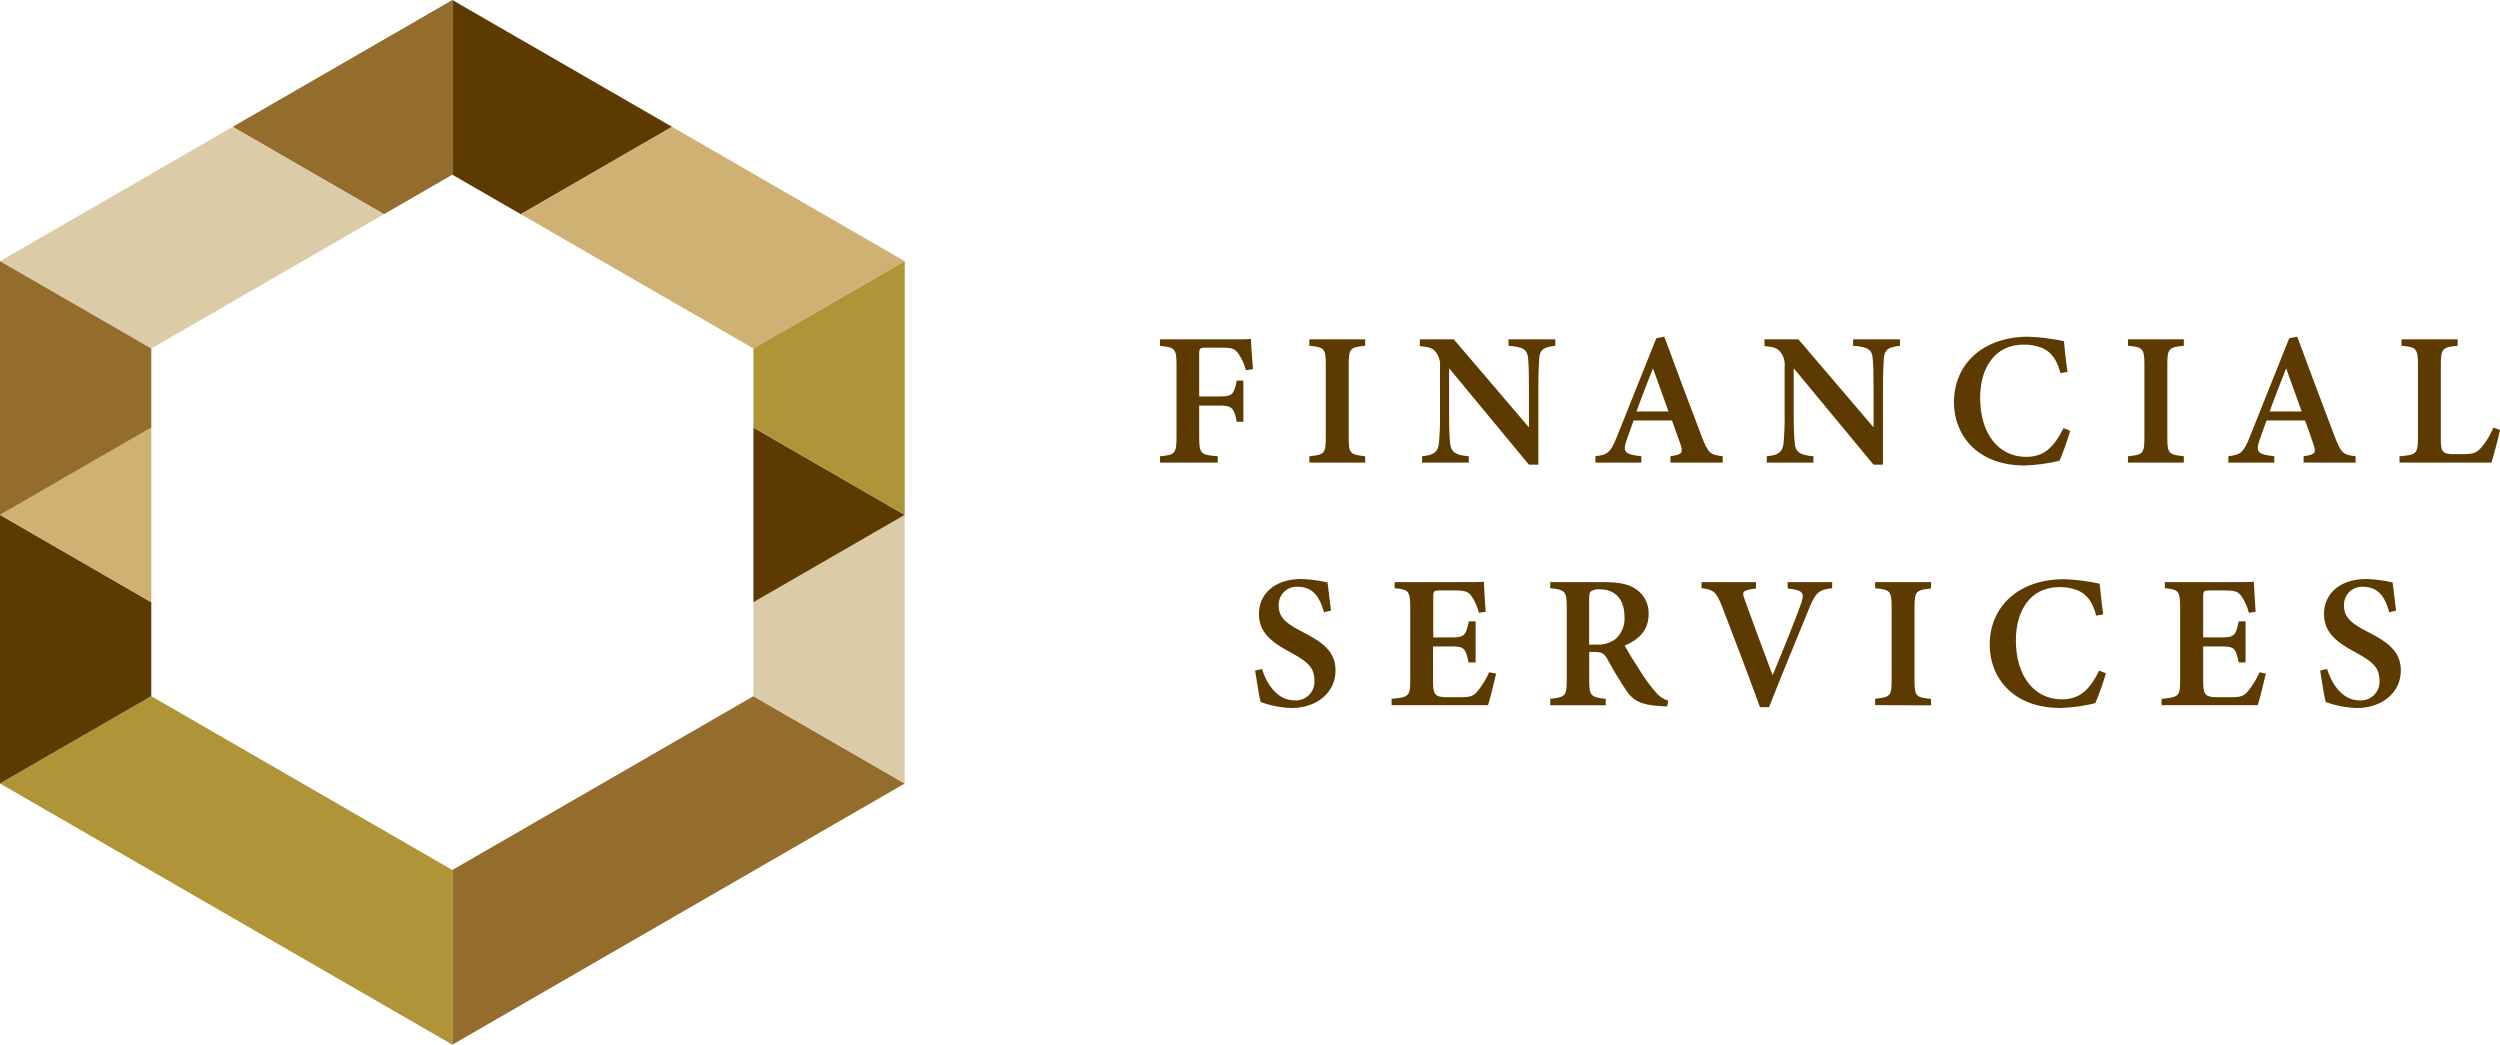
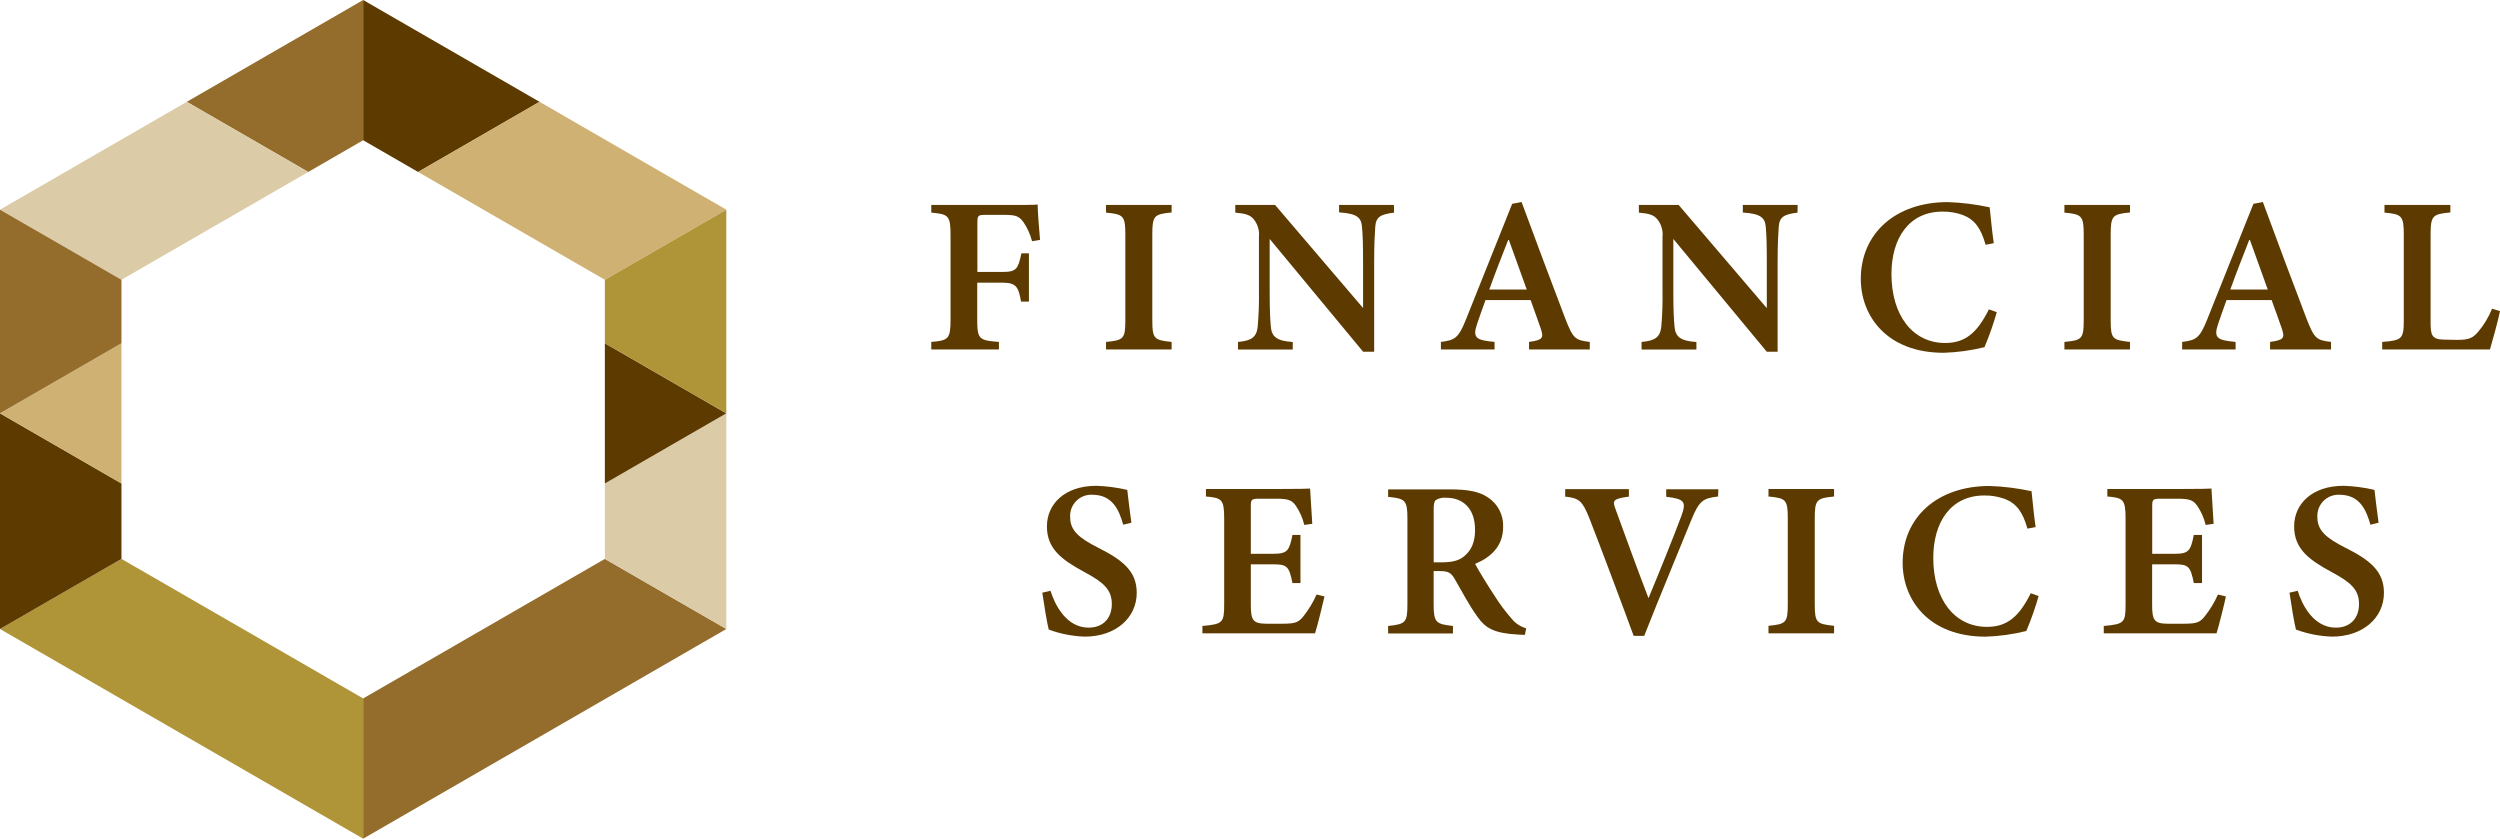
- <svg xmlns="http://www.w3.org/2000/svg" viewBox="0 0 489.6 204.59">
+ <svg xmlns="http://www.w3.org/2000/svg" viewBox="0 0 609.86 204.59">
  <defs>
    <style>.cls-1{fill:#5d3b00;}.cls-2{fill:#946c2b;}.cls-3{fill:#dbcba6;}.cls-4{fill:#d0b174;}.cls-5{fill:#b09538;}.cls-6{fill:none;}</style>
  </defs>
  <g id="レイヤー_2" data-name="レイヤー 2">
    <g id="レイヤー_1-2" data-name="レイヤー 1">
-       <path class="cls-1" d="M244,72.5a10.29,10.29,0,0,0-1.47-3.24c-.75-1-1.26-1.17-3.15-1.17h-3.2c-1.2,0-1.33.09-1.33,1.29v8.26h4.2c2.35,0,2.61-.52,3.17-3.11h1.28V82.6h-1.31c-.44-2.55-.9-3.17-3.14-3.17h-4.2v6.09c0,3.36.28,3.58,3.63,3.83V90.6H227.18V89.35c2.88-.25,3.23-.49,3.23-3.83v-14c0-3.28-.35-3.52-3.23-3.77V66.46h12.31c3.24,0,4.89,0,5.5-.07,0,.87.21,3.86.4,5.91Z" />
-       <path class="cls-1" d="M256.42,90.6V89.35c2.89-.29,3.22-.49,3.22-3.62V71.37c0-3.15-.35-3.39-3.22-3.65V66.46h10.94v1.26c-2.89.28-3.23.5-3.23,3.65V85.73c0,3.12.32,3.3,3.23,3.62V90.6Z" />
-       <path class="cls-1" d="M304.59,67.72c-2.3.28-3,.73-3.14,2.41-.09,1.36-.18,2.73-.18,6V91h-1.85L283.79,72.12v8.7c0,3.27.08,4.8.19,5.88.12,1.72.95,2.47,3.67,2.65V90.6H278.5V89.35c2.19-.19,3.1-.75,3.3-2.52a56.89,56.89,0,0,0,.21-6v-9a4,4,0,0,0-.77-2.81c-.68-.93-1.53-1.08-3.18-1.24V66.46h6.66L299.43,83.7V76.16c0-3.3-.05-4.66-.17-5.94-.11-1.63-.8-2.31-3.84-2.5V66.46h9.17Z" />
-       <path class="cls-1" d="M327.14,90.6V89.35c2.37-.33,2.47-.72,2-2.25-.42-1.23-1.06-3-1.7-4.75h-7.51c-.48,1.33-1,2.75-1.43,4-.8,2.36,0,2.66,2.94,3V90.6h-9V89.35c2.34-.3,2.93-.61,4.21-3.81l7.72-19.3,1.57-.3c2.36,6.43,4.9,13.18,7.29,19.46,1.31,3.38,1.65,3.65,4.14,3.95V90.6Zm-3.42-18.47c-1.12,2.86-2.23,5.66-3.23,8.45h6.27Z" />
-       <path class="cls-1" d="M372.09,67.72c-2.31.28-3,.73-3.15,2.41-.09,1.36-.18,2.73-.18,6V91h-1.85L351.28,72.12v8.7c0,3.27.09,4.8.19,5.88.12,1.72.95,2.47,3.67,2.65V90.6H346V89.35c2.18-.19,3.09-.75,3.29-2.52a56.89,56.89,0,0,0,.21-6v-9a4,4,0,0,0-.76-2.81c-.69-.93-1.54-1.08-3.19-1.24V66.46h6.66L366.92,83.7V76.16c0-3.3-.05-4.66-.17-5.94-.11-1.63-.79-2.31-3.84-2.5V66.46h9.18Z" />
-       <path class="cls-1" d="M405.42,84.37a53.17,53.17,0,0,1-2.07,5.85,32.81,32.81,0,0,1-6.82.94c-9.6,0-13.87-6.24-13.87-12.35,0-7.65,5.83-12.87,14.54-12.87a38.67,38.67,0,0,1,7,.88c.17,1.72.43,4.29.7,6l-1.37.26c-.76-2.75-1.8-4.18-3.74-5a9.61,9.61,0,0,0-3.47-.59c-5.64,0-8.53,4.51-8.53,10.45,0,6.92,3.56,11.53,9,11.53,3.36,0,5.36-1.67,7.33-5.63Z" />
-       <path class="cls-1" d="M416.74,90.6V89.35c2.89-.29,3.22-.49,3.22-3.62V71.37c0-3.15-.35-3.39-3.22-3.65V66.46h10.94v1.26c-2.89.28-3.23.5-3.23,3.65V85.73c0,3.12.32,3.3,3.23,3.62V90.6Z" />
-       <path class="cls-1" d="M451.14,90.6V89.35c2.37-.33,2.47-.72,1.95-2.25-.41-1.23-1-3-1.69-4.75h-7.52c-.47,1.33-1,2.75-1.42,4-.8,2.36,0,2.66,2.94,3V90.6h-9V89.35c2.34-.3,2.93-.61,4.21-3.81l7.71-19.3,1.58-.3c2.36,6.43,4.9,13.18,7.29,19.46,1.31,3.38,1.64,3.65,4.14,3.95V90.6Zm-3.42-18.47c-1.12,2.86-2.23,5.66-3.23,8.45h6.27Z" />
-       <path class="cls-1" d="M489.6,84.2c-.27,1.44-1.34,5.35-1.68,6.4h-18V89.35c3.32-.26,3.61-.5,3.61-3.63V71.36c0-3.14-.37-3.39-3.22-3.64V66.46h11v1.26c-2.92.27-3.3.49-3.3,3.64V86c0,2.12.15,2.9,2.22,2.94.06,0,2.1,0,2.28,0,2,0,2.59-.37,3.48-1.35a14.51,14.51,0,0,0,2.31-3.85Z" />
-       <path class="cls-1" d="M259.29,119.91c-.7-2.4-1.74-5-5.18-5a3.53,3.53,0,0,0-3.69,3.76c0,2.22,1.47,3.47,4.68,5.09,4.13,2.09,6.45,3.94,6.45,7.57,0,4.21-3.55,7.33-8.67,7.33a19.34,19.34,0,0,1-6-1.18c-.25-.92-.81-4.31-1.08-6.15l1.35-.32c.74,2.39,2.67,6.15,6.39,6.15a3.64,3.64,0,0,0,3.87-4c0-2.41-1.4-3.63-4.58-5.34-3.87-2.09-6.28-3.92-6.28-7.64s2.94-6.79,8.28-6.79a26.06,26.06,0,0,1,5.16.68c.16,1.36.37,3.14.67,5.5Z" />
-       <path class="cls-1" d="M293,131.92c-.21,1-1.23,5.11-1.58,6.17H272.53v-1.23c3.41-.31,3.65-.55,3.65-3.64V118.86c0-3.21-.44-3.42-3.05-3.66V114H285c3.76,0,5.11,0,5.6-.08,0,.77.21,3.72.36,5.9l-1.33.19a9.93,9.93,0,0,0-1.43-3.23c-.64-.91-1.25-1.15-3.27-1.15h-2.8c-1.32,0-1.44.09-1.44,1.28v7.92h3.81c2.32,0,2.63-.55,3.15-3.15h1.34v8.06H287.6c-.56-2.72-.86-3.14-3.19-3.14h-3.77v6.74c0,2.57.33,3.16,2.48,3.2H286c2.15,0,2.64-.29,3.46-1.28a16.33,16.33,0,0,0,2.17-3.61Z" />
-       <path class="cls-1" d="M326.49,138.34c-.31,0-.74,0-1.2-.05-4-.21-5.42-1.11-6.71-2.93a74.14,74.14,0,0,1-3.85-6.39c-.63-1.07-1.13-1.29-2.57-1.29l-.93,0v5.57c0,3.06.38,3.29,3.23,3.61v1.26H303.6v-1.26c2.91-.31,3.23-.55,3.23-3.61V118.78c0-3-.39-3.31-3.23-3.58V114h10.31c3.11,0,5,.36,6.45,1.36a5.62,5.62,0,0,1,2.51,4.92c0,3.27-2.14,5.11-4.69,6.15.59,1.13,2.09,3.57,3.21,5.26a30.77,30.77,0,0,0,2.86,3.86,4.85,4.85,0,0,0,2.47,1.66Zm-14-12.12a5.68,5.68,0,0,0,3.8-1,5.27,5.27,0,0,0,1.85-4.43c0-4-2.4-5.37-4.75-5.37a2.86,2.86,0,0,0-1.81.37c-.28.23-.36.65-.36,1.48v9Z" />
-       <path class="cls-1" d="M358.8,115.2c-2.47.29-3.17.63-4.56,4.09-1.1,2.72-5.38,13.06-7.8,19.21h-1.76c-1.44-4-5.7-15.3-7.45-19.78-1.12-2.78-1.65-3.29-4-3.52V114h10.66l0,1.25c-2.73.35-2.78.67-2.21,2.17,1.07,3,3.83,10.54,5.47,14.82,2.14-5.13,4.3-10.53,5.47-13.74.89-2.42.56-2.9-2.53-3.25V114h8.74Z" />
-       <path class="cls-1" d="M367.23,138.09v-1.26c2.9-.28,3.23-.48,3.23-3.61V118.86c0-3.15-.35-3.39-3.23-3.66V114h10.94v1.25c-2.89.29-3.23.51-3.23,3.66v14.36c0,3.12.32,3.3,3.23,3.61v1.26Z" />
-       <path class="cls-1" d="M412.42,131.86a53.17,53.17,0,0,1-2.07,5.85,32.81,32.81,0,0,1-6.82.94c-9.6,0-13.87-6.24-13.87-12.36,0-7.65,5.83-12.86,14.54-12.86a38.67,38.67,0,0,1,7,.88c.17,1.72.43,4.28.7,6l-1.37.26c-.76-2.76-1.8-4.18-3.74-5a9.61,9.61,0,0,0-3.47-.59c-5.64,0-8.53,4.51-8.53,10.44,0,6.93,3.56,11.54,9,11.54,3.35,0,5.35-1.68,7.32-5.63Z" />
-       <path class="cls-1" d="M443.74,131.92c-.2,1-1.23,5.11-1.57,6.17H423.32v-1.23c3.4-.31,3.64-.55,3.64-3.64V118.86c0-3.21-.43-3.42-3-3.66V114h11.82c3.76,0,5.11,0,5.6-.08.05.77.21,3.72.36,5.9l-1.33.19a9.72,9.72,0,0,0-1.43-3.23c-.64-.91-1.25-1.15-3.26-1.15h-2.81c-1.32,0-1.44.09-1.44,1.28v7.92h3.81c2.33,0,2.63-.55,3.15-3.15h1.34v8.06h-1.34c-.56-2.72-.85-3.14-3.19-3.14h-3.77v6.74c0,2.57.33,3.16,2.48,3.2h2.92c2.15,0,2.64-.29,3.46-1.28a16.75,16.75,0,0,0,2.18-3.61Z" />
-       <path class="cls-1" d="M467.92,119.91c-.7-2.4-1.74-5-5.18-5a3.53,3.53,0,0,0-3.69,3.76c0,2.22,1.47,3.47,4.68,5.09,4.13,2.09,6.45,3.94,6.45,7.57,0,4.21-3.55,7.33-8.67,7.33a19.34,19.34,0,0,1-6.05-1.18c-.25-.92-.81-4.31-1.08-6.15l1.35-.32c.74,2.39,2.67,6.15,6.39,6.15a3.64,3.64,0,0,0,3.87-4c0-2.41-1.4-3.63-4.58-5.34-3.87-2.09-6.28-3.92-6.28-7.64s2.94-6.79,8.28-6.79a26.06,26.06,0,0,1,5.16.68c.16,1.36.37,3.14.67,5.5Z" />
+       <path class="cls-1" d="M251.76,58.84a15.09,15.09,0,0,0-2.13-4.71c-1.1-1.42-1.84-1.71-4.6-1.71h-4.66c-1.75,0-1.94.13-1.94,1.87V66.34h6.11c3.44,0,3.82-.75,4.63-4.54H251V73.58h-1.92c-.63-3.73-1.3-4.62-4.58-4.62h-6.11v8.88c0,4.89.4,5.21,5.29,5.57v1.84H227.18V83.41c4.21-.36,4.7-.7,4.7-5.57V57.38c0-4.78-.5-5.14-4.7-5.51V50h17.95c4.73,0,7.13,0,8-.11,0,1.28.3,5.64.58,8.63Z" />
+       <path class="cls-1" d="M269.81,85.25V83.41c4.23-.41,4.71-.7,4.71-5.27V57.2c0-4.59-.51-4.94-4.71-5.33V50h16v1.83c-4.22.42-4.71.74-4.71,5.33V78.14c0,4.55.46,4.82,4.71,5.27v1.84Z" />
+       <path class="cls-1" d="M340.07,51.87c-3.36.42-4.43,1.06-4.59,3.52-.12,2-.26,4-.26,8.8V85.81h-2.69l-22.8-27.52V71c0,4.77.13,7,.27,8.57.18,2.52,1.39,3.61,5.36,3.86v1.84H302V83.41c3.18-.27,4.51-1.08,4.8-3.66a82.84,82.84,0,0,0,.31-8.79V57.78a5.89,5.89,0,0,0-1.12-4.1c-1-1.35-2.24-1.57-4.65-1.81V50h9.71l21.46,25.13v-11c0-4.83-.08-6.8-.25-8.67-.16-2.37-1.16-3.37-5.6-3.65V50h13.38Z" />
+       <path class="cls-1" d="M373,85.25V83.41c3.45-.47,3.6-1,2.85-3.28-.6-1.79-1.54-4.33-2.47-6.93h-11c-.69,2-1.47,4-2.08,5.9-1.16,3.45-.05,3.88,4.29,4.31v1.84H351.5V83.41c3.41-.43,4.28-.88,6.14-5.55l11.25-28.14,2.29-.44c3.45,9.37,7.15,19.22,10.64,28.38,1.91,4.92,2.39,5.32,6,5.75v1.84Zm-5-26.94c-1.63,4.17-3.25,8.25-4.7,12.32h9.14Z" />
+       <path class="cls-1" d="M438.49,51.87c-3.36.42-4.42,1.06-4.58,3.52-.13,2-.27,4-.27,8.8V85.81H431l-22.8-27.52V71c0,4.77.13,7,.28,8.57.18,2.52,1.38,3.61,5.35,3.86v1.84H400.45V83.41c3.18-.27,4.51-1.08,4.81-3.66a83.78,83.78,0,0,0,.3-8.79V57.78a5.84,5.84,0,0,0-1.12-4.1c-1-1.35-2.24-1.57-4.65-1.81V50h9.71L431,75.17v-11c0-4.83-.08-6.8-.24-8.67-.16-2.37-1.17-3.37-5.61-3.65V50h13.38Z" />
+       <path class="cls-1" d="M487.1,76.16a73.83,73.83,0,0,1-3,8.53,47.74,47.74,0,0,1-9.94,1.37c-14,0-20.23-9.1-20.23-18,0-11.15,8.51-18.76,21.2-18.76a56.9,56.9,0,0,1,10.24,1.28c.26,2.51.63,6.25,1,8.75l-2,.38c-1.12-4-2.63-6.1-5.46-7.23a14,14,0,0,0-5.05-.86c-8.24,0-12.45,6.58-12.45,15.23,0,10.1,5.2,16.82,13.09,16.82,4.89,0,7.81-2.44,10.68-8.21Z" />
+       <path class="cls-1" d="M503.6,85.25V83.41c4.23-.41,4.71-.7,4.71-5.27V57.2c0-4.59-.51-4.94-4.71-5.33V50h16v1.83c-4.21.42-4.71.74-4.71,5.33V78.14c0,4.55.46,4.82,4.71,5.27v1.84Z" />
+       <path class="cls-1" d="M553.77,85.25V83.41c3.46-.47,3.61-1,2.86-3.28-.61-1.79-1.55-4.33-2.48-6.93h-11c-.68,2-1.47,4-2.08,5.9-1.16,3.45-.05,3.88,4.29,4.31v1.84H532.32V83.41c3.41-.43,4.28-.88,6.14-5.55l11.25-28.14,2.3-.44c3.44,9.37,7.14,19.22,10.63,28.38,1.91,4.92,2.4,5.32,6,5.75v1.84Zm-5-26.94c-1.62,4.17-3.25,8.25-4.7,12.32h9.14Z" />
+       <path class="cls-1" d="M609.86,75.9c-.39,2.11-2,7.81-2.45,9.35H581.12V83.41c4.83-.38,5.27-.72,5.27-5.29V57.18c0-4.57-.55-4.94-4.71-5.31V50h16.07v1.83c-4.26.4-4.82.73-4.82,5.31V78.56c0,3.09.22,4.23,3.23,4.29.1,0,3.08.06,3.33.06,3,0,3.78-.54,5.07-2a21.06,21.06,0,0,0,3.37-5.61Z" />
+       <path class="cls-1" d="M274,128c-1-3.5-2.54-7.31-7.56-7.31a5.15,5.15,0,0,0-5.38,5.49c0,3.24,2.15,5.06,6.82,7.43,6,3,9.42,5.74,9.42,11,0,6.14-5.18,10.69-12.65,10.69a28.06,28.06,0,0,1-8.82-1.72c-.37-1.34-1.19-6.29-1.57-9l2-.47c1.08,3.49,3.89,9,9.31,9,3.51,0,5.65-2.29,5.65-5.77s-2-5.29-6.67-7.78c-5.66-3.06-9.16-5.73-9.16-11.15s4.29-9.9,12.06-9.9a38,38,0,0,1,7.54,1c.22,2,.54,4.58,1,8Z" />
+       <path class="cls-1" d="M323.1,145.5c-.3,1.44-1.79,7.44-2.3,9H293.32V152.7c5-.45,5.31-.8,5.31-5.31V126.45c0-4.68-.63-5-4.45-5.33v-1.83h17.24c5.49,0,7.45-.06,8.17-.11.06,1.11.31,5.42.53,8.6l-1.95.27a14.26,14.26,0,0,0-2.08-4.71c-.94-1.33-1.83-1.68-4.76-1.68h-4.09c-1.93,0-2.11.14-2.11,1.88v11.55h5.56c3.39,0,3.84-.81,4.6-4.6h1.95v11.75h-1.95c-.82-4-1.25-4.58-4.65-4.58h-5.51v9.83c0,3.75.49,4.61,3.63,4.66H313c3.12,0,3.84-.41,5-1.86a24.77,24.77,0,0,0,3.17-5.26Z" />
+       <path class="cls-1" d="M372,154.86c-.46,0-1.09,0-1.76-.07-5.85-.31-7.9-1.62-9.78-4.27-2.12-2.91-3.82-6.25-5.62-9.33-.91-1.56-1.65-1.88-3.75-1.88l-1.36,0v8.12c0,4.46.56,4.8,4.71,5.27v1.83H338.62v-1.83c4.25-.45,4.71-.81,4.71-5.27v-21c0-4.39-.56-4.83-4.71-5.22v-1.83h15c4.52,0,7.25.52,9.41,2a8.2,8.2,0,0,1,3.65,7.18c0,4.77-3.12,7.45-6.84,9,.86,1.64,3.05,5.2,4.68,7.67a44.31,44.31,0,0,0,4.17,5.62,7.06,7.06,0,0,0,3.61,2.42ZM351.6,137.18c2.5,0,4.29-.39,5.54-1.46,1.9-1.54,2.69-3.63,2.69-6.45,0-5.76-3.49-7.84-6.92-7.84a4.14,4.14,0,0,0-2.63.54c-.41.34-.54,1-.54,2.16v13.05Z" />
+       <path class="cls-1" d="M419.11,121.12c-3.59.42-4.62.91-6.64,6-1.6,4-7.85,19-11.38,28h-2.57c-2.1-5.8-8.3-22.31-10.86-28.84-1.63-4-2.4-4.8-5.84-5.13v-1.83h15.54l0,1.83c-4,.51-4.05,1-3.22,3.16,1.56,4.34,5.59,15.37,8,21.61,3.11-7.48,6.27-15.36,8-20,1.29-3.52.82-4.22-3.68-4.73v-1.83h12.73Z" />
+       <path class="cls-1" d="M431.41,154.49v-1.83c4.23-.42,4.71-.7,4.71-5.27V126.45c0-4.59-.51-4.94-4.71-5.33v-1.83h16v1.83c-4.22.42-4.71.74-4.71,5.33v20.94c0,4.55.46,4.82,4.71,5.27v1.83Z" />
+       <path class="cls-1" d="M497.31,145.41a75.54,75.54,0,0,1-3,8.52,47,47,0,0,1-9.94,1.38c-14,0-20.23-9.11-20.23-18,0-11.16,8.51-18.76,21.2-18.76a56.9,56.9,0,0,1,10.24,1.28c.26,2.51.63,6.25,1,8.75l-2,.38c-1.12-4-2.63-6.1-5.46-7.23a14.11,14.11,0,0,0-5.06-.86c-8.23,0-12.45,6.57-12.45,15.23,0,10.1,5.2,16.82,13.1,16.82,4.89,0,7.81-2.44,10.68-8.21Z" />
+       <path class="cls-1" d="M543,145.5c-.29,1.44-1.78,7.44-2.29,9H513.2V152.7c5-.45,5.32-.8,5.32-5.31V126.45c0-4.68-.64-5-4.45-5.33v-1.83H531.3c5.49,0,7.45-.06,8.17-.11.07,1.11.31,5.42.53,8.6l-1.94.27a14.47,14.47,0,0,0-2.08-4.71c-1-1.33-1.83-1.68-4.77-1.68h-4.09c-1.92,0-2.1.14-2.1,1.88v11.55h5.55c3.4,0,3.84-.81,4.6-4.6h2v11.75h-2c-.81-4-1.25-4.58-4.65-4.58H525v9.83c0,3.75.48,4.61,3.62,4.66h4.26c3.13,0,3.85-.41,5-1.86a24,24,0,0,0,3.17-5.26Z" />
+       <path class="cls-1" d="M578.25,128c-1-3.5-2.54-7.31-7.56-7.31a5.15,5.15,0,0,0-5.38,5.49c0,3.24,2.15,5.06,6.82,7.43,6,3,9.42,5.74,9.42,11,0,6.14-5.18,10.69-12.65,10.69a28.06,28.06,0,0,1-8.82-1.72c-.37-1.34-1.19-6.29-1.57-9l2-.47c1.08,3.49,3.89,9,9.31,9,3.51,0,5.65-2.29,5.65-5.77s-2-5.29-6.67-7.78c-5.66-3.06-9.16-5.73-9.16-11.15s4.29-9.9,12.06-9.9a38,38,0,0,1,7.54,1c.22,2,.54,4.58,1,8Z" />
      <polygon class="cls-2" points="88.59 34.21 88.59 0 45.56 24.84 75.19 41.95 88.59 34.21" />
      <polygon class="cls-3" points="29.63 68.25 75.19 41.95 45.56 24.84 0 51.15 29.63 68.25 29.63 68.25" />
      <polygon class="cls-1" points="101.99 41.95 131.62 24.84 88.59 0 88.59 34.21 101.99 41.95" />
      <polygon class="cls-4" points="147.55 68.25 147.55 68.25 177.18 51.15 131.62 24.84 101.99 41.95 147.55 68.25" />
      <polygon class="cls-5" points="29.63 136.34 0 153.44 88.59 204.59 88.59 170.38 29.63 136.34" />
      <polygon class="cls-2" points="88.59 170.38 88.59 204.59 177.18 153.44 147.55 136.34 88.59 170.38" />
      <polygon class="cls-3" points="147.55 136.34 147.55 136.34 177.18 153.44 177.18 100.83 147.55 117.94 147.55 136.34" />
      <polygon class="cls-1" points="147.55 117.94 177.18 100.83 147.55 83.73 147.55 117.94" />
      <polygon class="cls-5" points="147.55 68.25 147.55 83.73 177.18 100.83 177.18 51.15 147.55 68.25" />
      <polygon class="cls-1" points="29.63 136.34 29.63 117.94 0 100.83 0 153.44 29.63 136.34 29.63 136.34" />
      <polygon class="cls-4" points="29.63 83.73 0 100.83 29.63 117.94 29.63 83.73" />
      <polygon class="cls-2" points="29.63 68.25 0 51.15 0 100.83 29.63 83.73 29.63 68.25" />
      <polygon class="cls-6" points="101.99 41.95 88.59 34.21 75.19 41.95 29.63 68.25 29.63 68.25 29.63 83.73 29.63 117.94 29.63 136.34 29.63 136.34 88.59 170.38 147.55 136.34 147.55 136.34 147.55 117.94 147.55 83.73 147.55 68.25 147.55 68.25 101.99 41.95" />
    </g>
  </g>
</svg>
